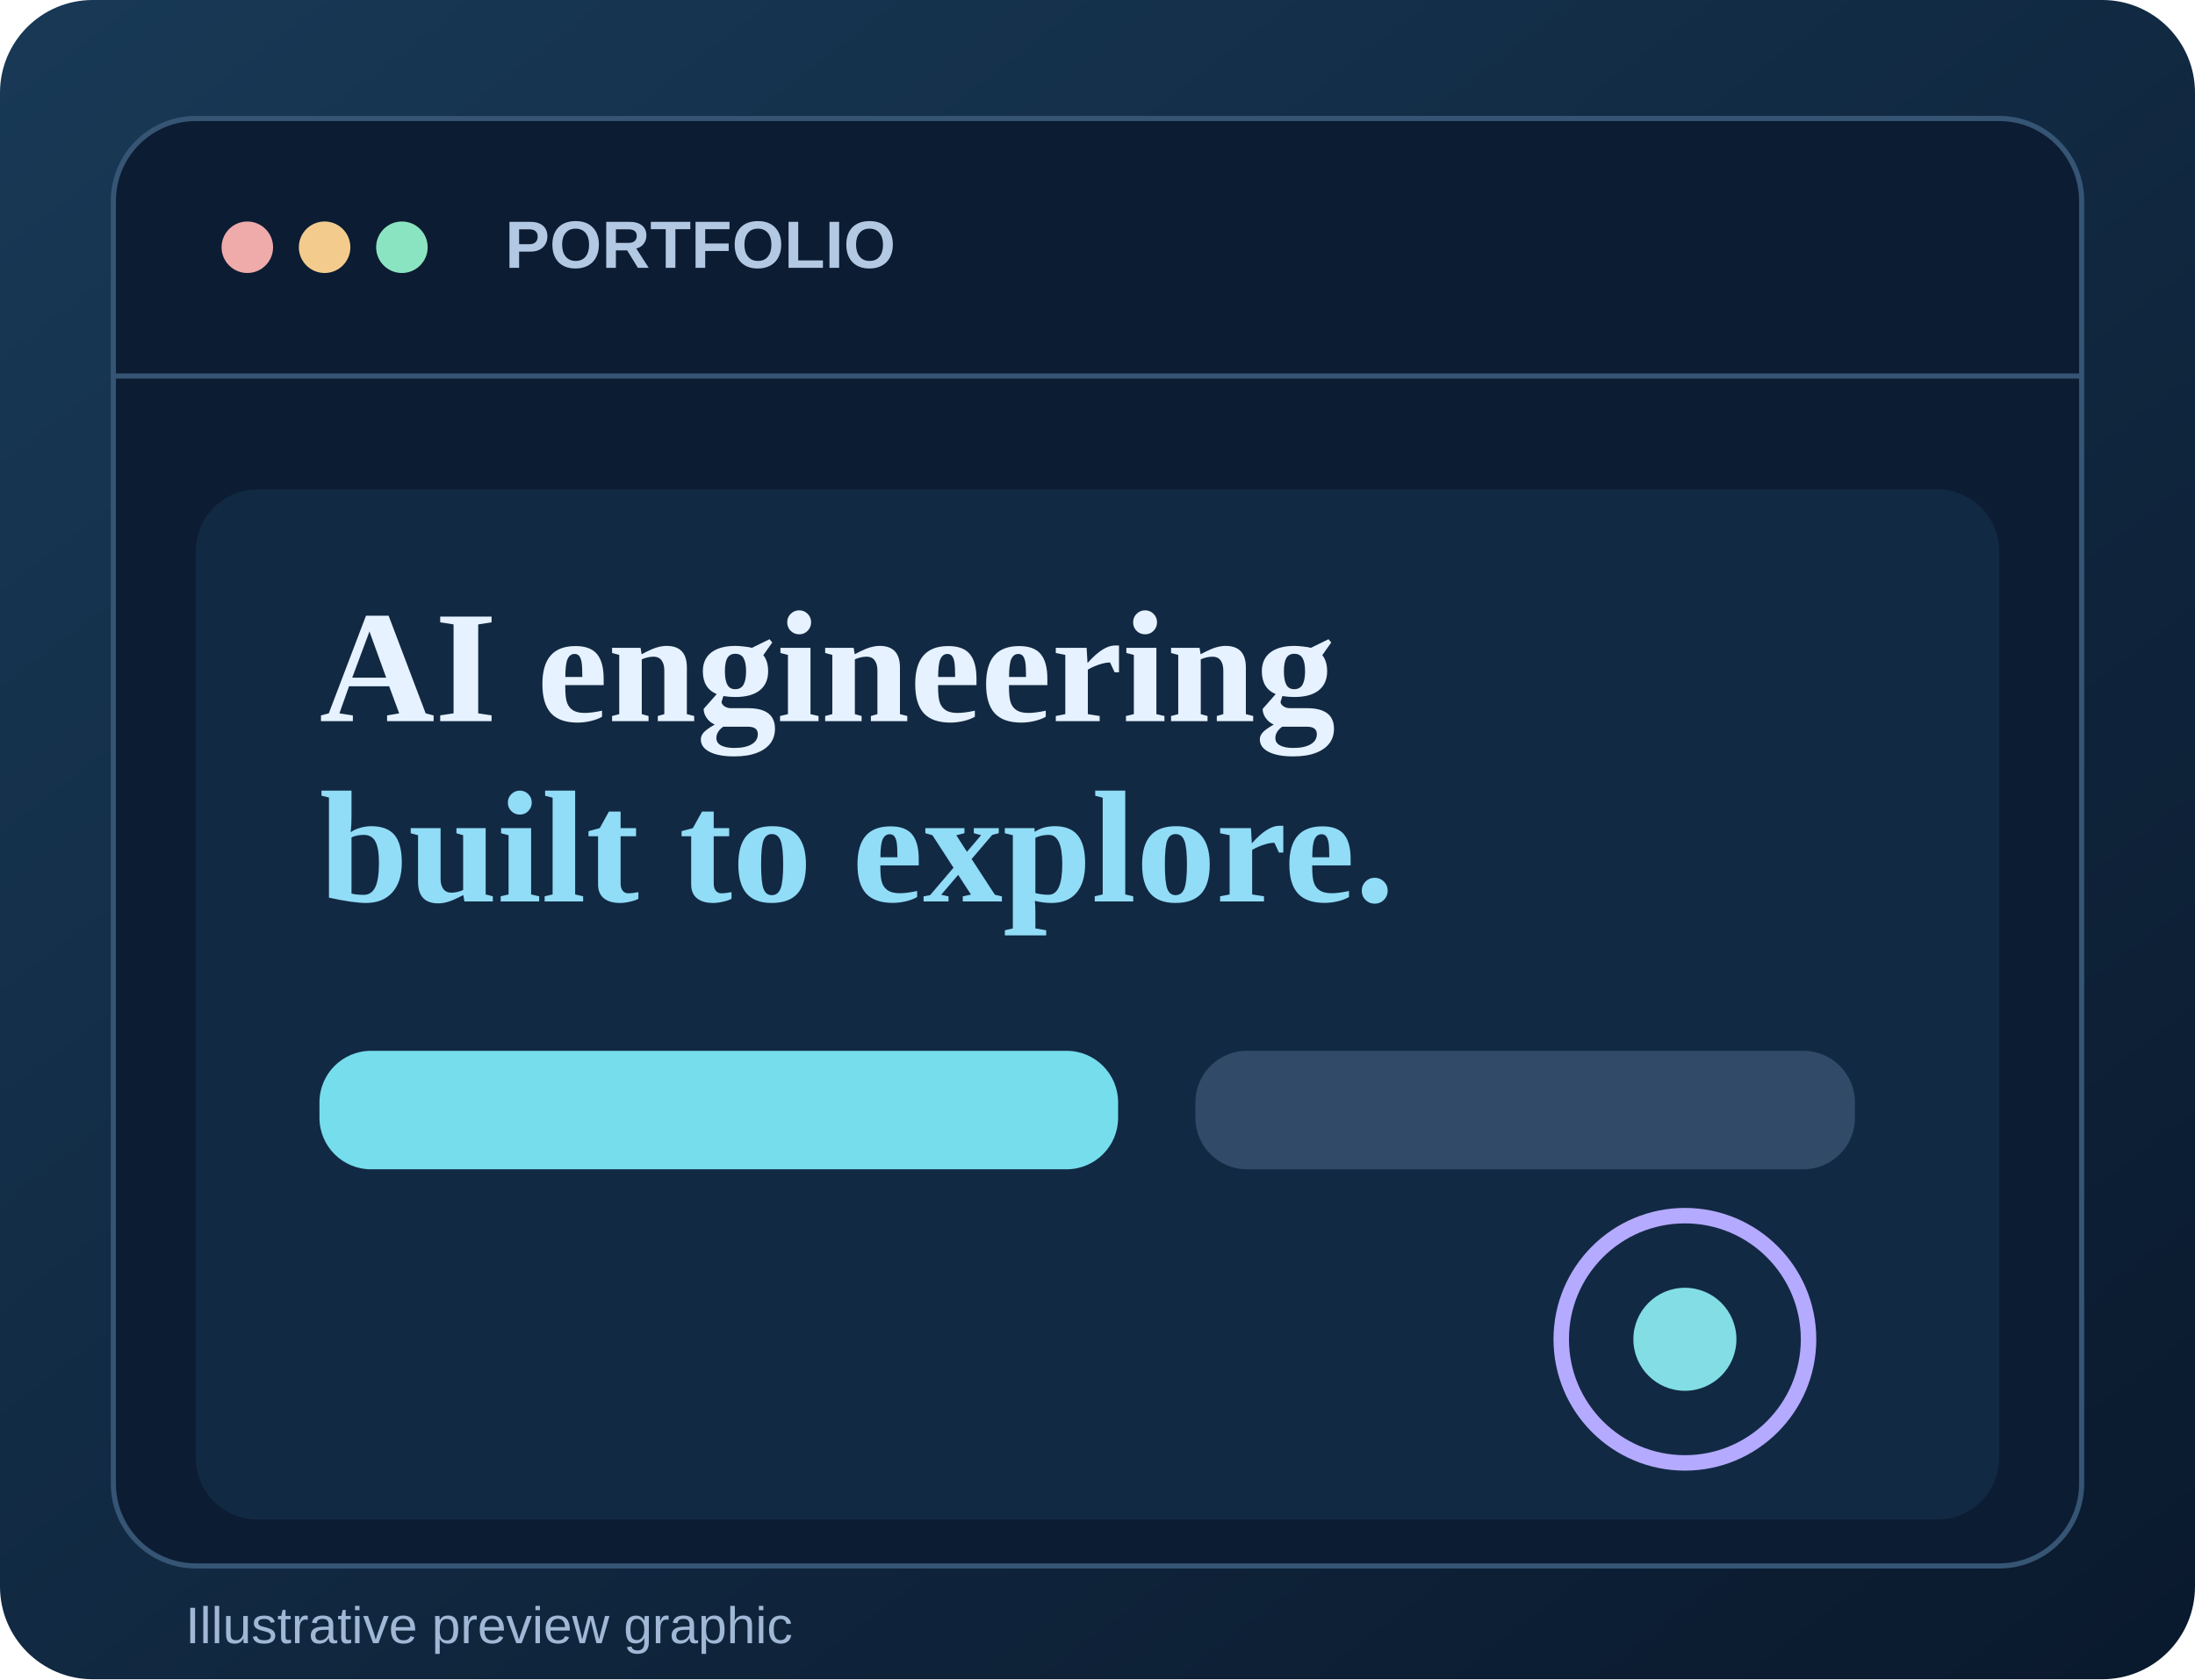
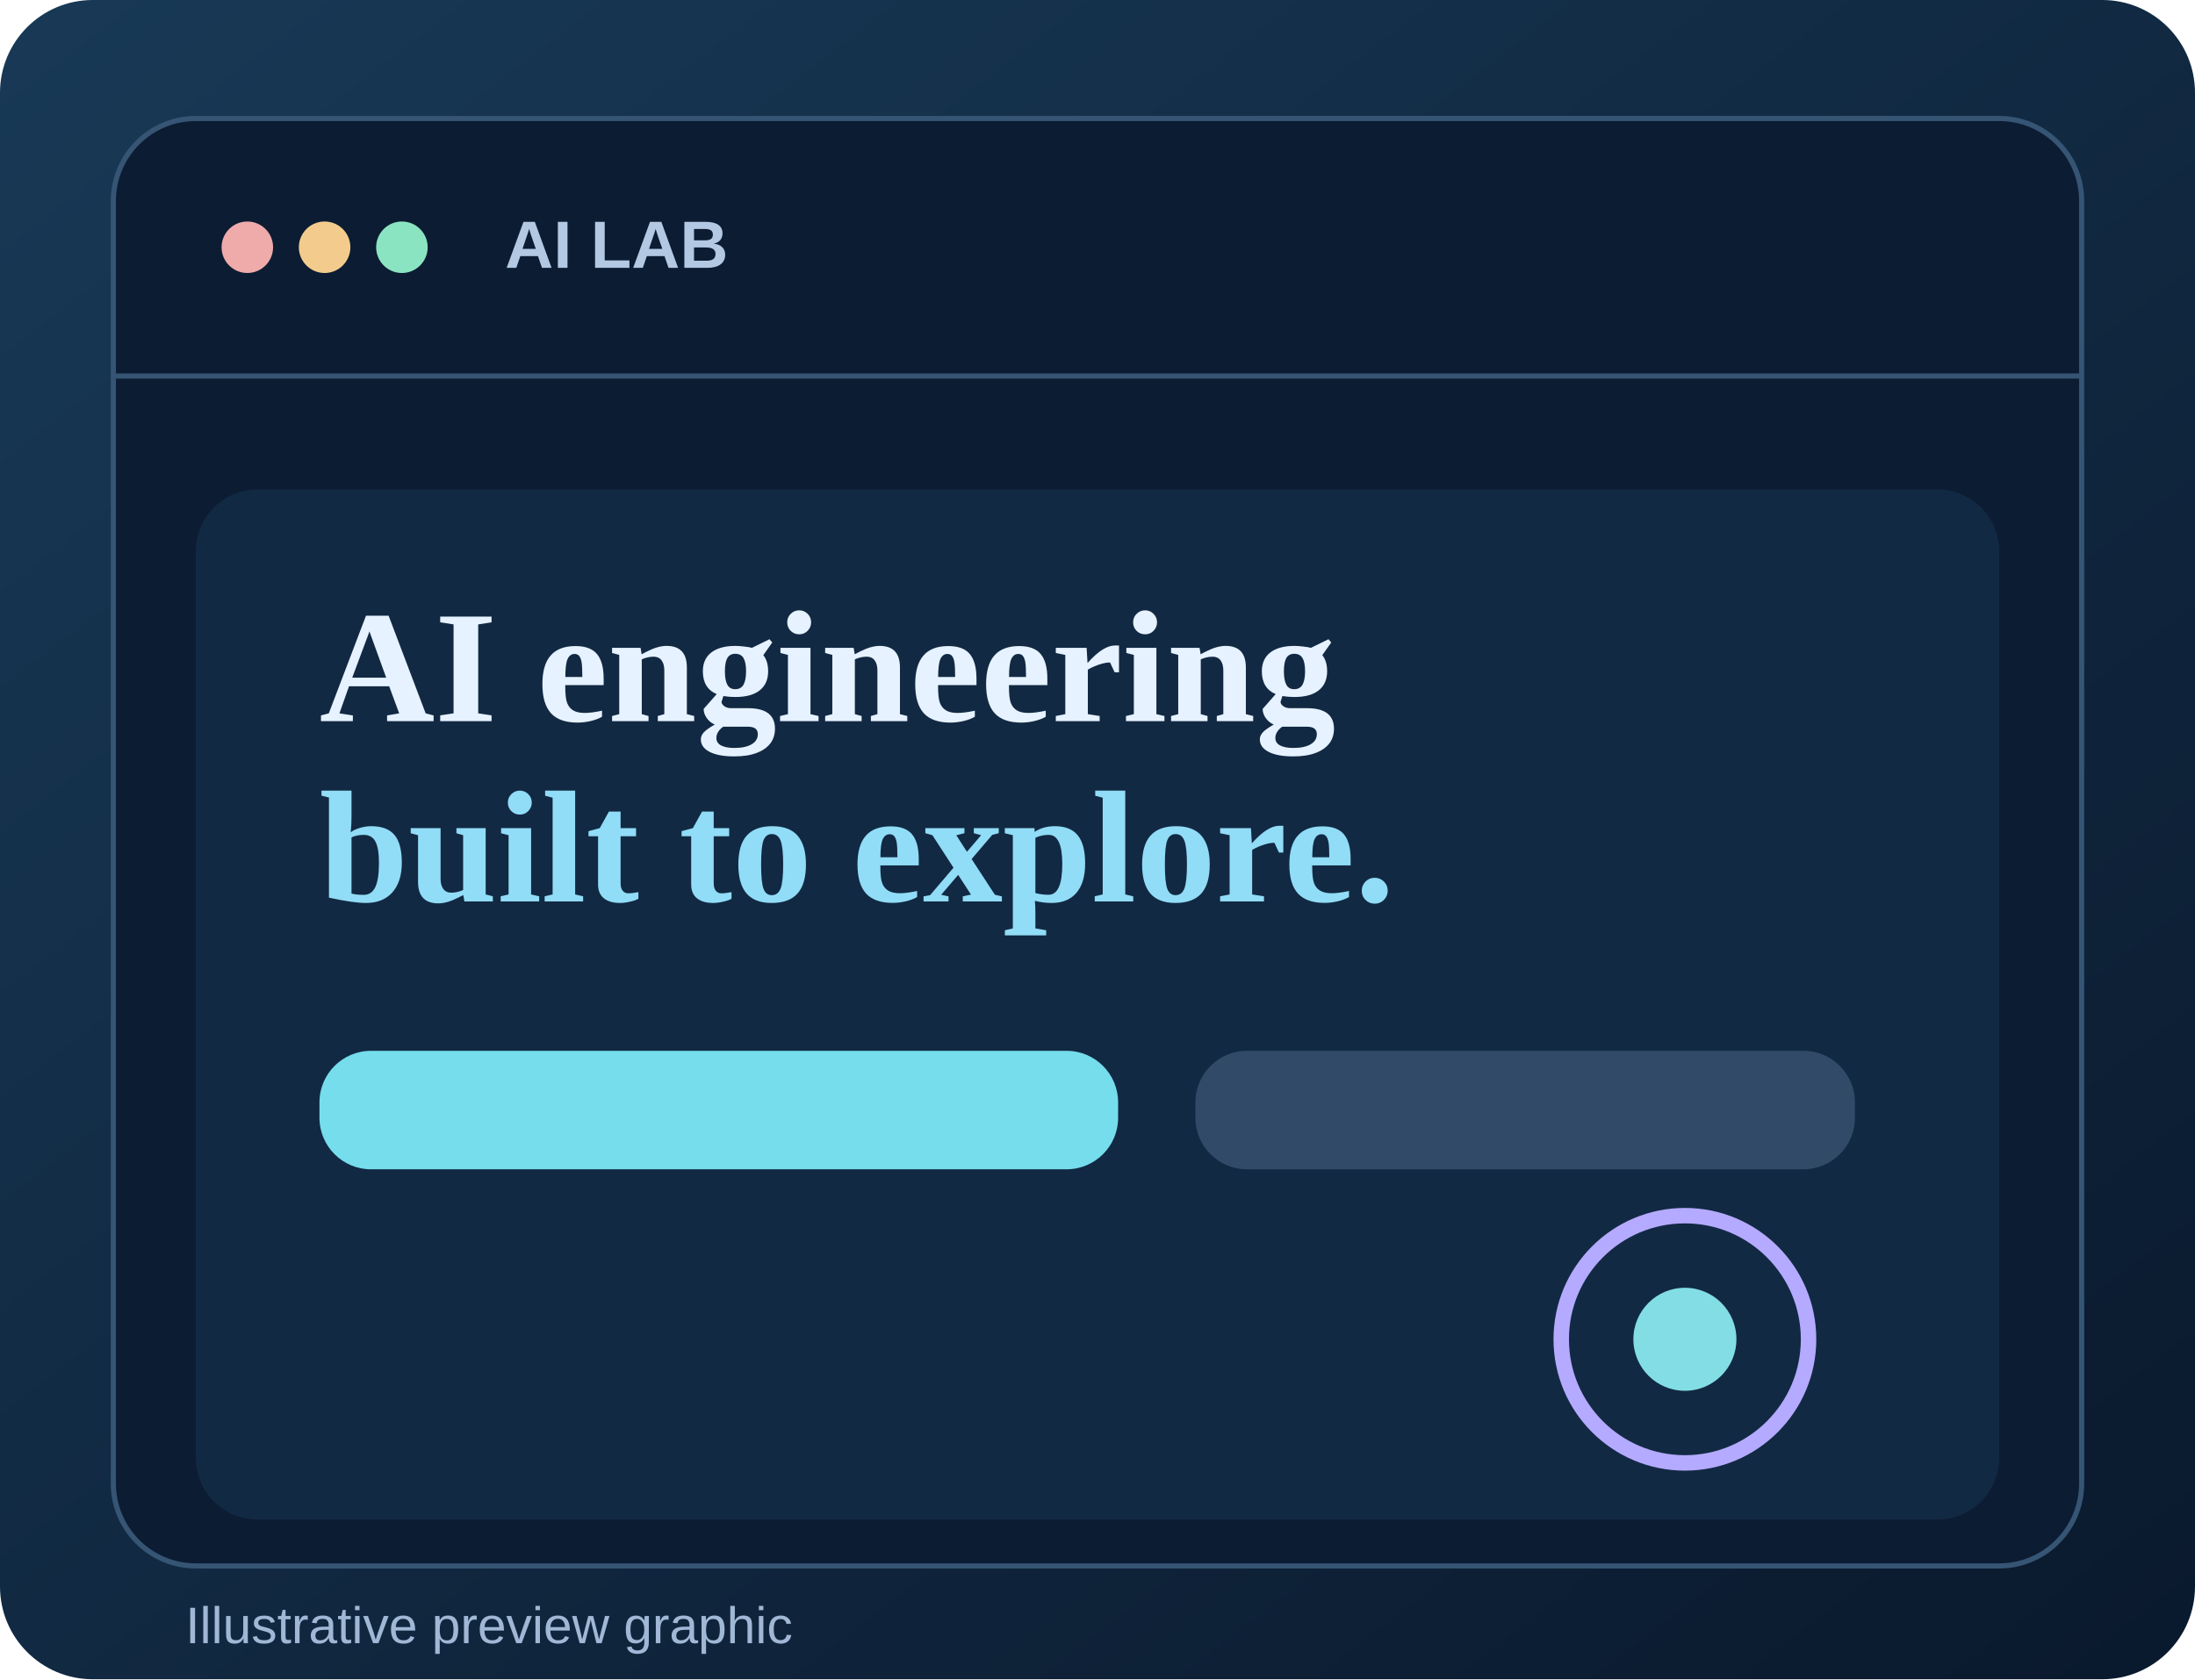
<svg xmlns="http://www.w3.org/2000/svg" width="426" height="326" viewBox="0 0 426 326">
  <defs>
    <linearGradient id="a" x1="0" y1="0" x2="1" y2="1">
      <stop stop-color="#183956" />
      <stop offset="1" stop-color="#0a192d" />
    </linearGradient>
  </defs>
  <rect width="426" height="326" rx="18" fill="url(#a)" />
  <rect x="22" y="23" width="382" height="281" rx="16" fill="#0c1c32" stroke="#365574" />
  <path d="M22 73h382" stroke="#365574" />
  <circle cx="48" cy="48" r="5" fill="#efaaaa" />
  <circle cx="63" cy="48" r="5" fill="#f3cc8d" />
  <circle cx="78" cy="48" r="5" fill="#8be4c1" />
-   <text x="98" y="52" fill="#b3c8e2" font-family="Arial" font-size="13" font-weight="bold">PORTFOLIO</text>
+   <text x="98" y="52" fill="#b3c8e2" font-family="Arial" font-size="13" font-weight="bold">AI LAB</text>
  <rect x="38" y="95" width="350" height="200" rx="12" fill="#122943" />
  <text x="62" y="140" font-size="31" font-weight="bold" fill="#e6f2ff">AI engineering</text>
  <text x="62" y="175" font-size="31" font-weight="bold" fill="#91dcf6">built to explore.</text>
  <rect x="62" y="204" width="155" height="23" rx="10" fill="#75ddec" />
  <rect x="232" y="204" width="128" height="23" rx="10" fill="#314a67" />
  <circle cx="327" cy="260" r="24" fill="none" stroke="#b4aaff" stroke-width="3" />
  <circle cx="327" cy="260" r="10" fill="#83dde5" />
  <text x="36" y="319" fill="#a0b8d5" font-family="Arial" font-size="10">Illustrative preview graphic</text>
</svg>
